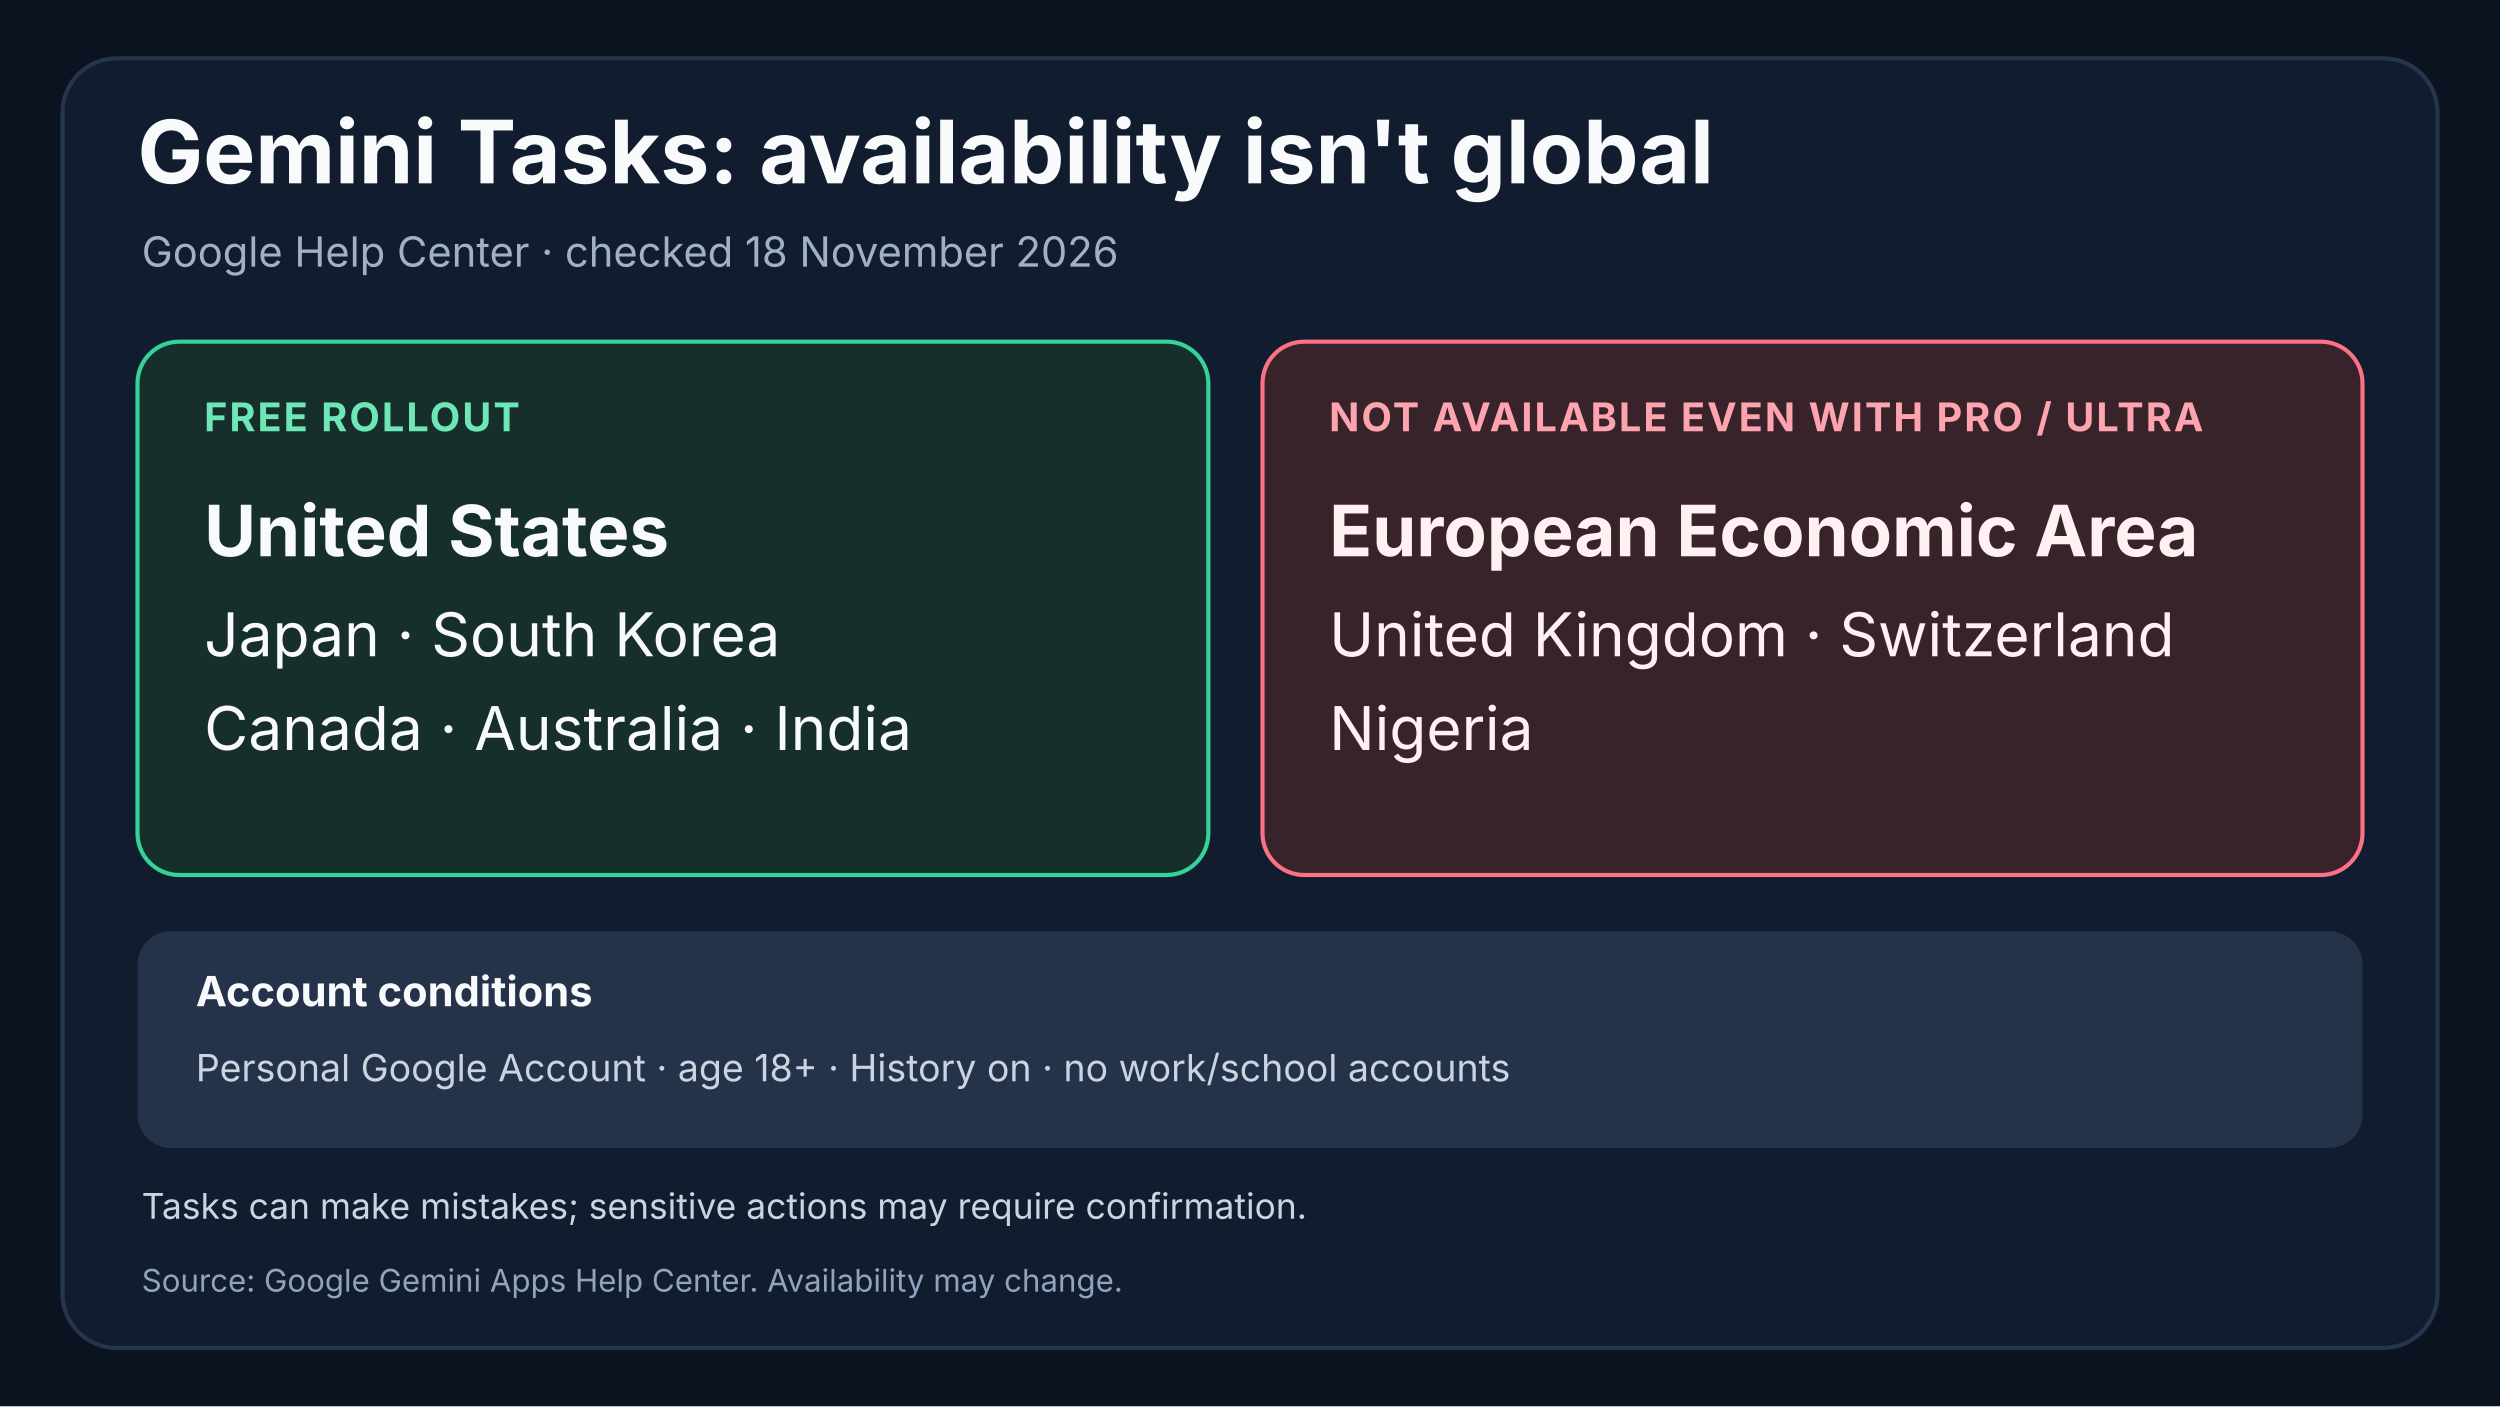
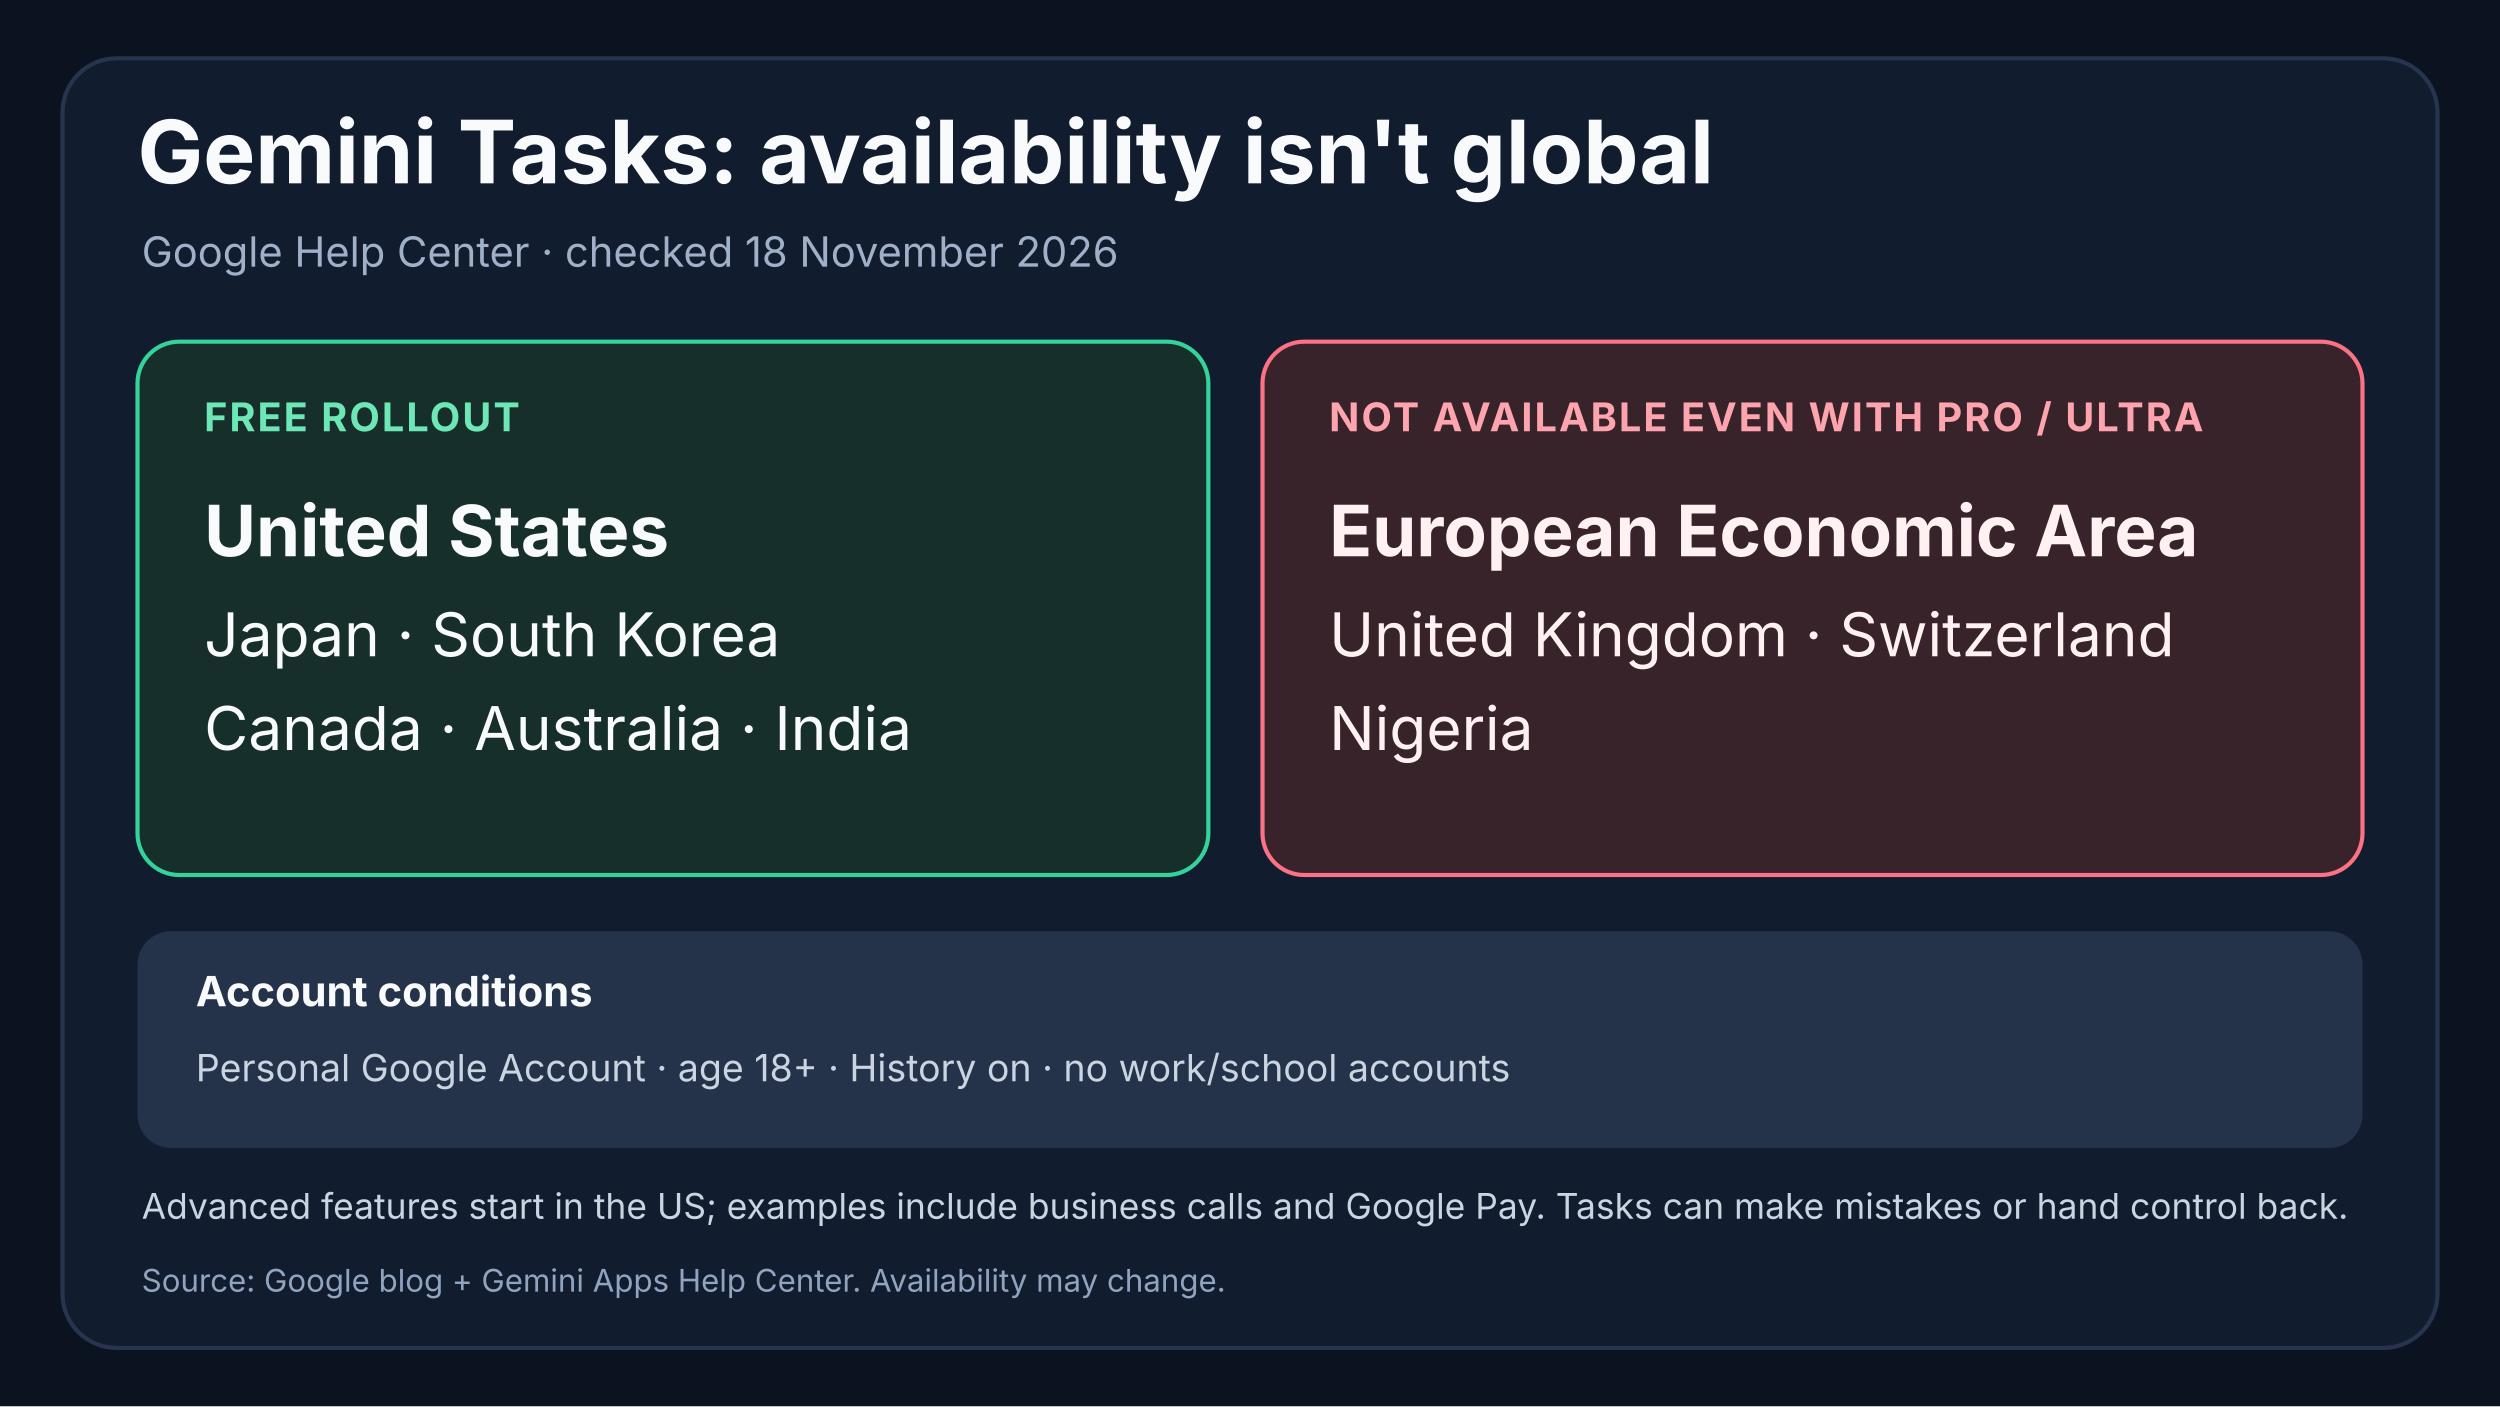
<svg xmlns="http://www.w3.org/2000/svg" width="1200" height="675" viewBox="0 0 1200 675" role="img" aria-labelledby="title desc">
  <rect width="1200" height="675" fill="#0b1220" />
  <rect x="30" y="28" width="1140" height="619" rx="26" fill="#111c2e" stroke="#26354d" stroke-width="2" />
  <text x="66" y="88" fill="#f8fafc" font-family="Inter,Arial,sans-serif" font-size="42" font-weight="700">Gemini Tasks: availability isn't global</text>
  <text x="68" y="128" fill="#9fb0c8" font-family="Inter,Arial,sans-serif" font-size="20">Google Help Center · checked 18 November 2026</text>
  <rect x="66" y="164" width="514" height="256" rx="20" fill="#172f2b" stroke="#34d399" stroke-width="2" />
  <text x="98" y="207" fill="#6ee7b7" font-family="Inter,Arial,sans-serif" font-size="19" font-weight="700" letter-spacing="1">FREE ROLLOUT</text>
  <text x="98" y="267" fill="#f8fafc" font-family="Inter,Arial,sans-serif" font-size="34" font-weight="700">United States</text>
  <text x="98" y="315" fill="#f8fafc" font-family="Inter,Arial,sans-serif" font-size="29">Japan · South Korea</text>
  <text x="98" y="360" fill="#f8fafc" font-family="Inter,Arial,sans-serif" font-size="29">Canada · Australia · India</text>
  <rect x="606" y="164" width="528" height="256" rx="20" fill="#39232b" stroke="#fb7185" stroke-width="2" />
  <text x="638" y="207" fill="#fda4af" font-family="Inter,Arial,sans-serif" font-size="19" font-weight="700" letter-spacing="1">NOT AVAILABLE EVEN WITH PRO / ULTRA</text>
  <text x="638" y="267" fill="#fff1f2" font-family="Inter,Arial,sans-serif" font-size="34" font-weight="700">European Economic Area</text>
  <text x="638" y="315" fill="#fff1f2" font-family="Inter,Arial,sans-serif" font-size="29">United Kingdom · Switzerland</text>
  <text x="638" y="360" fill="#fff1f2" font-family="Inter,Arial,sans-serif" font-size="29">Nigeria</text>
  <rect x="66" y="447" width="1068" height="104" rx="16" fill="#24334a" />
  <text x="94" y="483" fill="#f8fafc" font-family="Inter,Arial,sans-serif" font-size="20" font-weight="700">Account conditions</text>
  <text x="94" y="519" fill="#cbd5e1" font-family="Inter,Arial,sans-serif" font-size="18">Personal Google Account · age 18+ · History on · no work/school accounts</text>
-   <text x="68" y="585" fill="#cbd5e1" font-family="Inter,Arial,sans-serif" font-size="17">Tasks can make mistakes; sensitive actions may require confirmation.</text>
-   <text x="68" y="620" fill="#91a4bf" font-family="Inter,Arial,sans-serif" font-size="15">Source: Google Gemini Apps Help Center. Availability may change.</text>
+   <text x="68" y="585" fill="#cbd5e1" font-family="Inter,Arial,sans-serif" font-size="17">Advanced features start in the US; examples include business calls and Google Pay. Tasks can make mistakes or hand control back.</text>
+   <text x="68" y="620" fill="#91a4bf" font-family="Inter,Arial,sans-serif" font-size="15">Source: Google blog + Gemini Apps Help Center. Availability may change.</text>
</svg>
